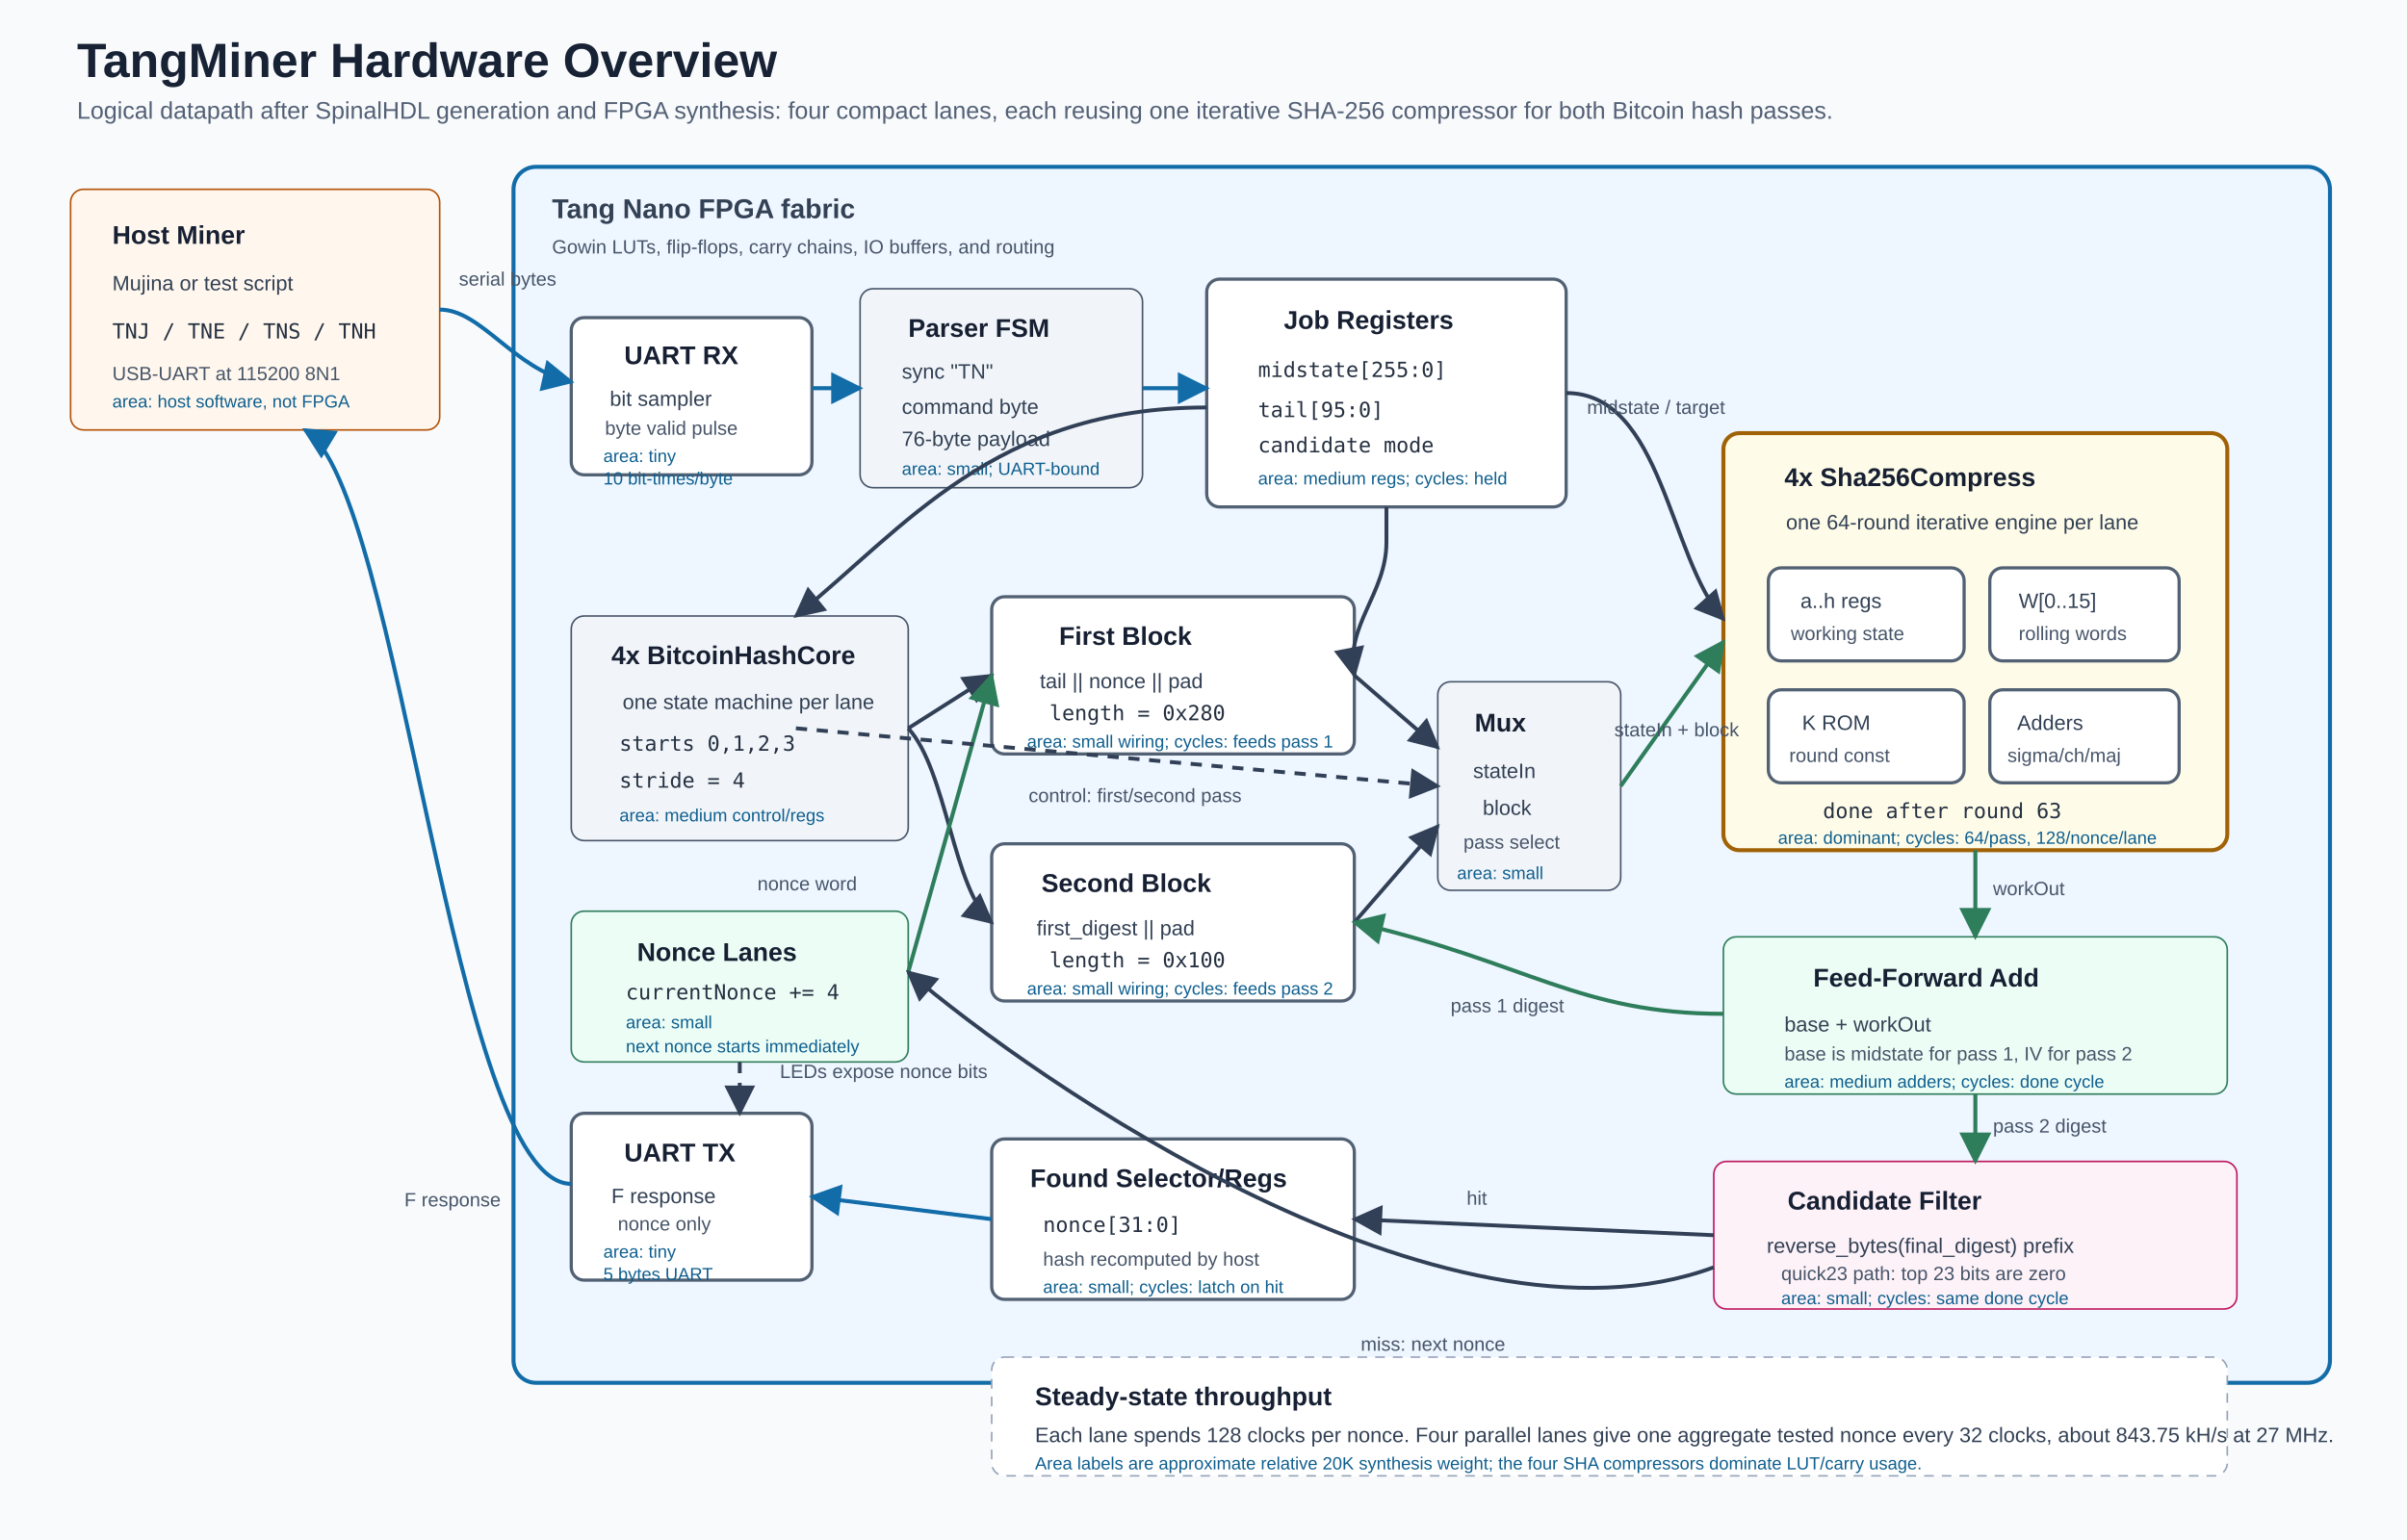
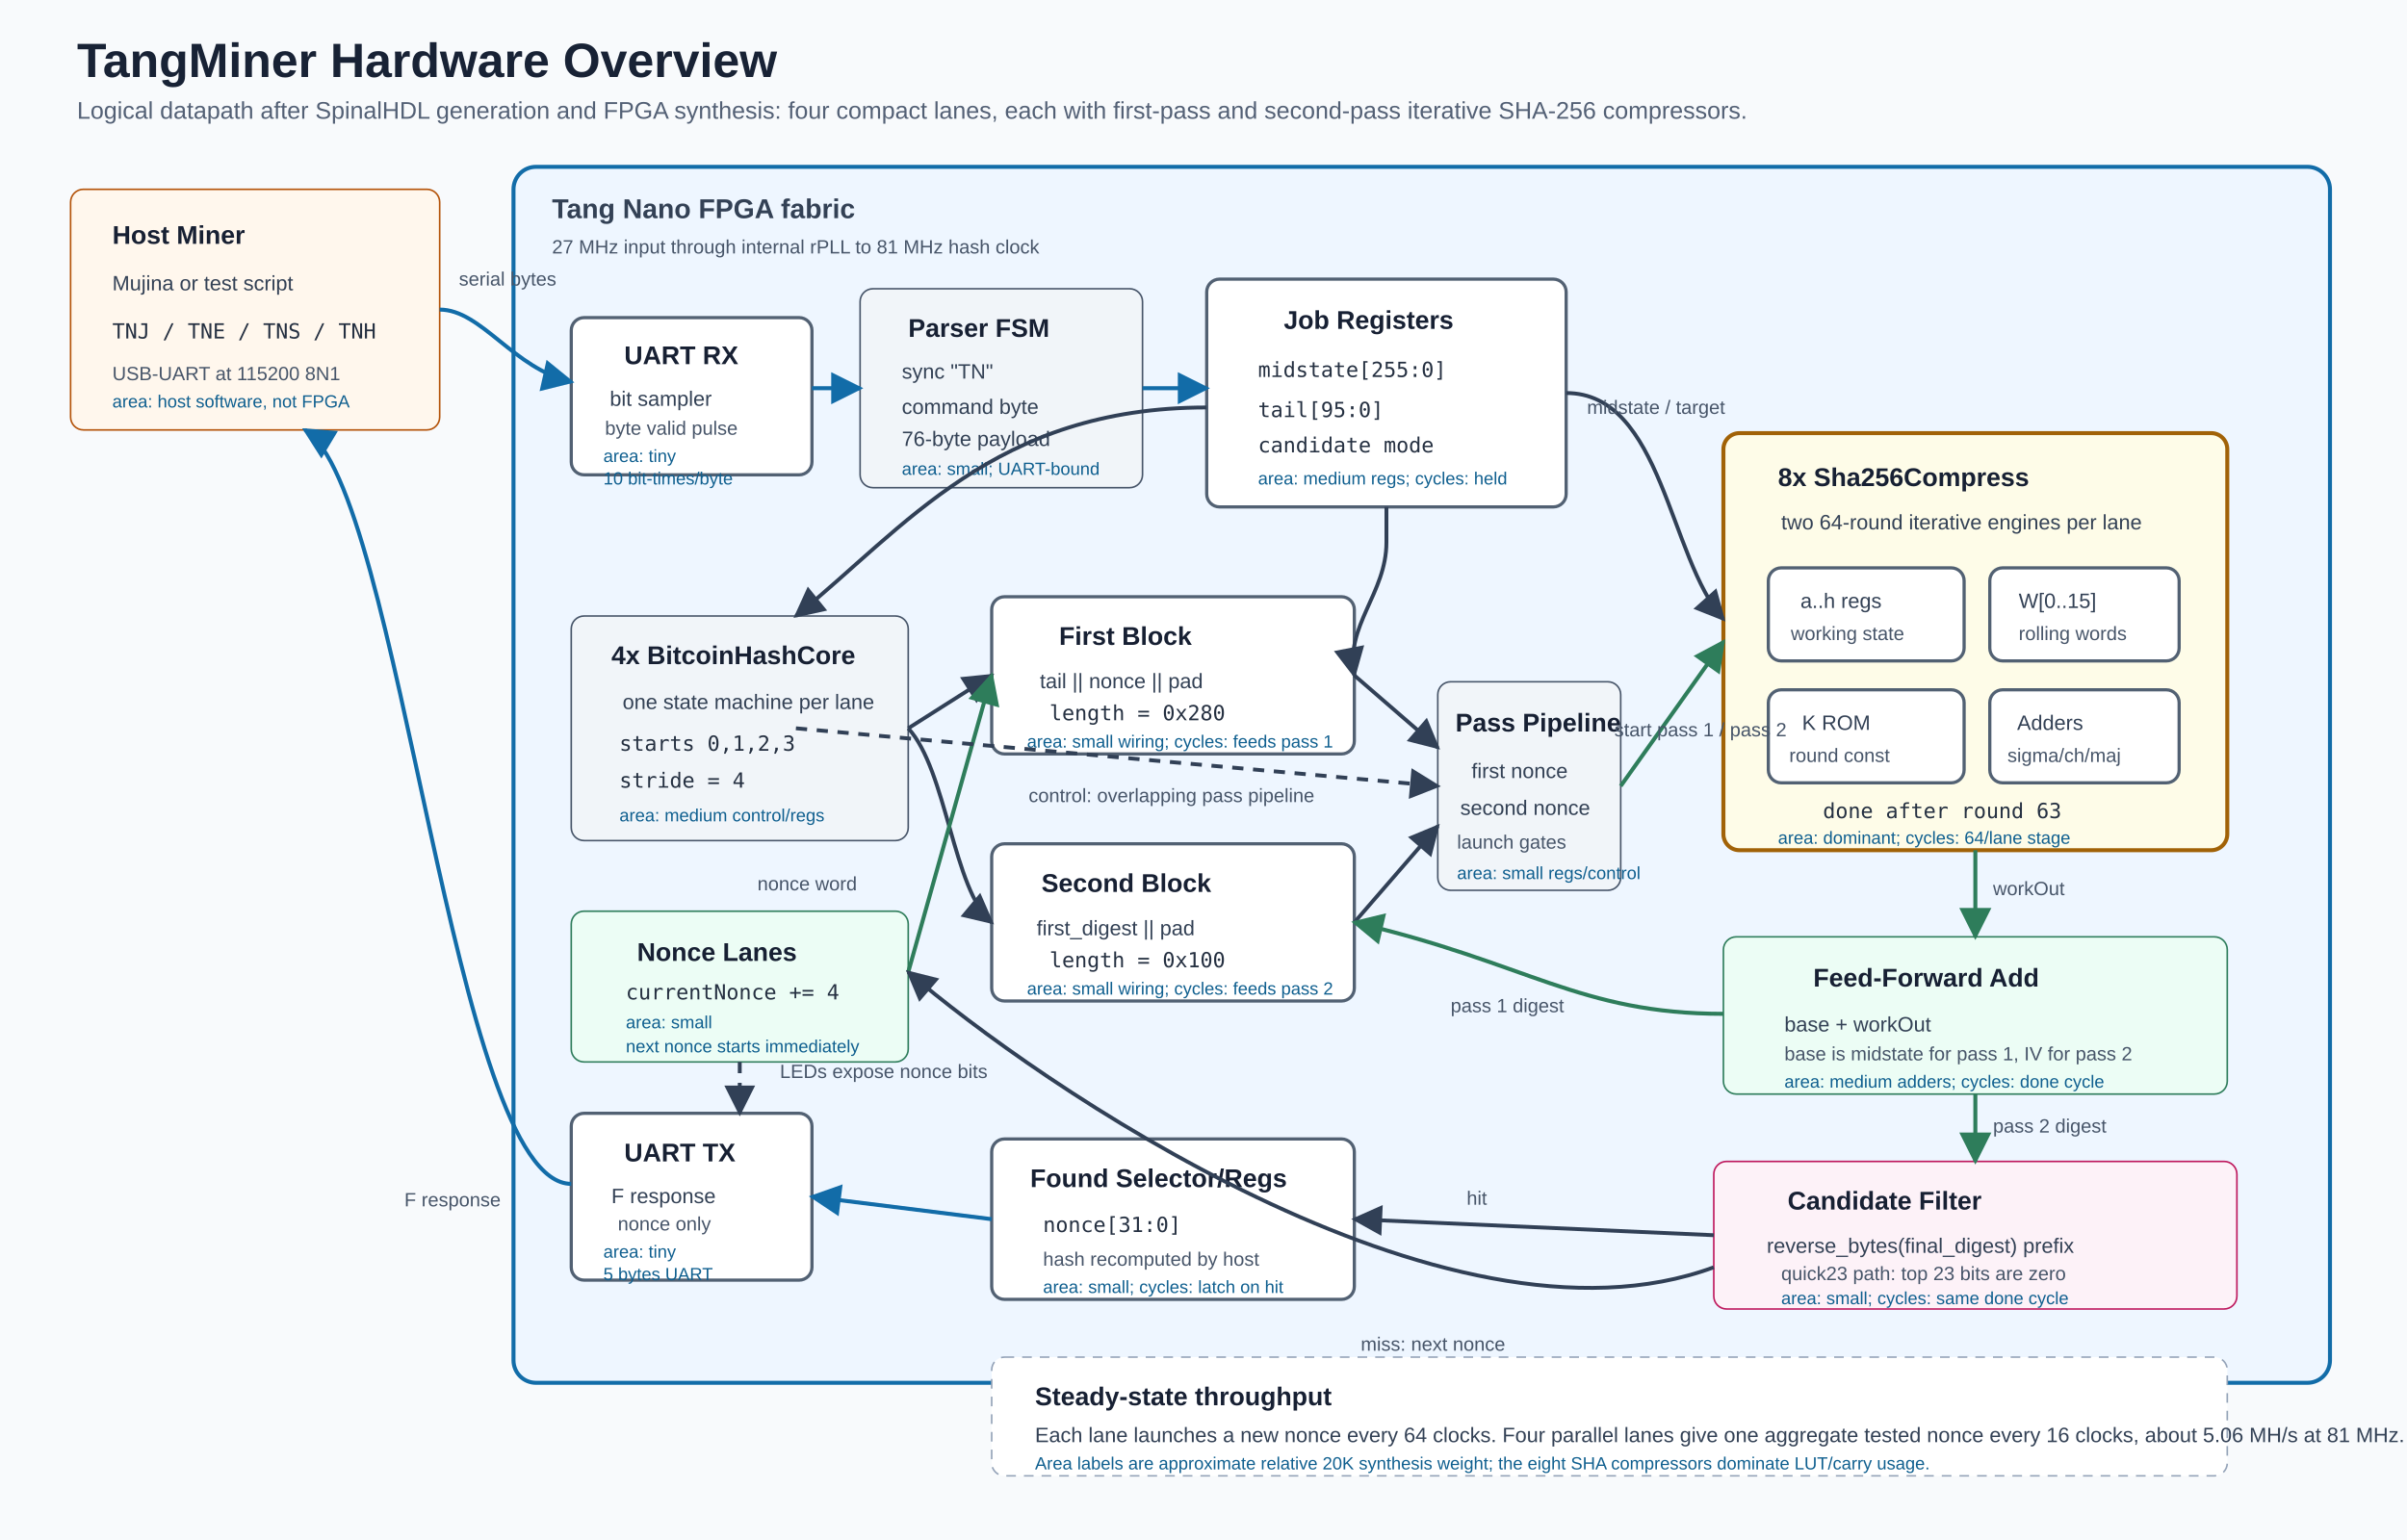
<svg xmlns="http://www.w3.org/2000/svg" width="1500" height="960" viewBox="0 0 1500 960" role="img" aria-labelledby="title desc">
  <defs>
    <marker id="arrow" viewBox="0 0 10 10" refX="9" refY="5" markerWidth="8" markerHeight="8" orient="auto-start-reverse">
      <path d="M 0 0 L 10 5 L 0 10 z" fill="#314056" />
    </marker>
    <marker id="arrowBlue" viewBox="0 0 10 10" refX="9" refY="5" markerWidth="8" markerHeight="8" orient="auto-start-reverse">
      <path d="M 0 0 L 10 5 L 0 10 z" fill="#126ca8" />
    </marker>
    <marker id="arrowGreen" viewBox="0 0 10 10" refX="9" refY="5" markerWidth="8" markerHeight="8" orient="auto-start-reverse">
      <path d="M 0 0 L 10 5 L 0 10 z" fill="#2e7d5b" />
    </marker>
    <style>
      .bg { fill: #f8fafc; }
      .title { font: 700 30px Arial, sans-serif; fill: #182235; }
      .subtitle { font: 15px Arial, sans-serif; fill: #536075; }
      .sectionLabel { font: 700 17px Arial, sans-serif; fill: #334155; }
      .box { fill: #ffffff; stroke: #526173; stroke-width: 2; rx: 8; }
      .host { fill: #fff7ed; stroke: #b45309; }
      .fpga { fill: #eef6ff; stroke: #126ca8; stroke-width: 2.5; rx: 14; }
      .control { fill: #f1f5f9; stroke: #475569; }
      .core { fill: #ecfdf5; stroke: #2e7d5b; }
      .sha { fill: #fefce8; stroke: #a16207; stroke-width: 2.5; }
      .check { fill: #fdf2f8; stroke: #be185d; }
      .note { fill: #ffffff; stroke: #94a3b8; stroke-dasharray: 6 5; rx: 8; }
      .label { font: 700 16px Arial, sans-serif; fill: #172033; }
      .small { font: 13px Arial, sans-serif; fill: #334155; }
      .tiny { font: 12px Arial, sans-serif; fill: #475569; }
      .metric { font: 11px Arial, sans-serif; fill: #0f5f8f; }
      .mono { font: 13px "DejaVu Sans Mono", Consolas, monospace; fill: #253041; }
      .arrow { fill: none; stroke: #314056; stroke-width: 2.4; marker-end: url(#arrow); }
      .arrowBlue { fill: none; stroke: #126ca8; stroke-width: 2.5; marker-end: url(#arrowBlue); }
      .arrowGreen { fill: none; stroke: #2e7d5b; stroke-width: 2.5; marker-end: url(#arrowGreen); }
      .dash { stroke-dasharray: 7 6; }
    </style>
  </defs>
  <rect class="bg" x="0" y="0" width="1500" height="960" />
  <text class="title" x="48" y="48">TangMiner Hardware Overview</text>
-   <text class="subtitle" x="48" y="74">Logical datapath after SpinalHDL generation and FPGA synthesis: four compact lanes, each reusing one iterative SHA-256 compressor for both Bitcoin hash passes.</text>
+   <text class="subtitle" x="48" y="74">Logical datapath after SpinalHDL generation and FPGA synthesis: four compact lanes, each with first-pass and second-pass iterative SHA-256 compressors.</text>
  <rect class="host" x="44" y="118" width="230" height="150" rx="8" />
  <text class="label" x="70" y="152">Host Miner</text>
  <text class="small" x="70" y="181">Mujina or test script</text>
  <text class="mono" x="70" y="211">TNJ / TNE / TNS / TNH</text>
  <text class="tiny" x="70" y="237">USB-UART at 115200 8N1</text>
  <text class="metric" x="70" y="254">area: host software, not FPGA</text>
  <rect class="fpga" x="320" y="104" width="1132" height="758" />
  <text class="sectionLabel" x="344" y="136">Tang Nano FPGA fabric</text>
-   <text class="tiny" x="344" y="158">Gowin LUTs, flip-flops, carry chains, IO buffers, and routing</text>
+   <text class="tiny" x="344" y="158">27 MHz input through internal rPLL to 81 MHz hash clock</text>
  <rect class="box" x="356" y="198" width="150" height="98" rx="8" />
  <text class="label" x="389" y="227">UART RX</text>
  <text class="small" x="380" y="253">bit sampler</text>
  <text class="tiny" x="377" y="271">byte valid pulse</text>
  <text class="metric" x="376" y="288">area: tiny</text>
  <text class="metric" x="376" y="302">10 bit-times/byte</text>
  <rect class="control" x="536" y="180" width="176" height="124" rx="8" />
  <text class="label" x="566" y="210">Parser FSM</text>
  <text class="small" x="562" y="236">sync "TN"</text>
  <text class="small" x="562" y="258">command byte</text>
  <text class="small" x="562" y="278">76-byte payload</text>
  <text class="metric" x="562" y="296">area: small; UART-bound</text>
  <rect class="box" x="752" y="174" width="224" height="142" rx="8" />
  <text class="label" x="800" y="205">Job Registers</text>
  <text class="mono" x="784" y="235">midstate[255:0]</text>
  <text class="mono" x="784" y="260">tail[95:0]</text>
  <text class="mono" x="784" y="282">candidate mode</text>
  <text class="metric" x="784" y="302">area: medium regs; cycles: held</text>
  <rect class="control" x="356" y="384" width="210" height="140" rx="8" />
  <text class="label" x="381" y="414">4x BitcoinHashCore</text>
  <text class="small" x="388" y="442">one state machine per lane</text>
  <text class="mono" x="386" y="468">starts 0,1,2,3</text>
  <text class="mono" x="386" y="491">stride = 4</text>
  <text class="metric" x="386" y="512">area: medium control/regs</text>
  <rect class="box" x="618" y="372" width="226" height="98" rx="8" />
  <text class="label" x="660" y="402">First Block</text>
  <text class="small" x="648" y="429">tail || nonce || pad</text>
  <text class="mono" x="654" y="449">length = 0x280</text>
  <text class="metric" x="640" y="466">area: small wiring; cycles: feeds pass 1</text>
  <rect class="box" x="618" y="526" width="226" height="98" rx="8" />
  <text class="label" x="649" y="556">Second Block</text>
  <text class="small" x="646" y="583">first_digest || pad</text>
  <text class="mono" x="654" y="603">length = 0x100</text>
  <text class="metric" x="640" y="620">area: small wiring; cycles: feeds pass 2</text>
  <rect class="control" x="896" y="425" width="114" height="130" rx="8" />
-   <text class="label" x="919" y="456">Mux</text>
-   <text class="small" x="918" y="485">stateIn</text>
-   <text class="small" x="924" y="508">block</text>
-   <text class="tiny" x="912" y="529">pass select</text>
-   <text class="metric" x="908" y="548">area: small</text>
+   <text class="label" x="907" y="456">Pass Pipeline</text>
+   <text class="small" x="917" y="485">first nonce</text>
+   <text class="small" x="910" y="508">second nonce</text>
+   <text class="tiny" x="908" y="529">launch gates</text>
+   <text class="metric" x="908" y="548">area: small regs/control</text>
  <rect class="sha" x="1074" y="270" width="314" height="260" rx="10" />
-   <text class="label" x="1112" y="303">4x Sha256Compress</text>
-   <text class="small" x="1113" y="330">one 64-round iterative engine per lane</text>
+   <text class="label" x="1108" y="303">8x Sha256Compress</text>
+   <text class="small" x="1110" y="330">two 64-round iterative engines per lane</text>
  <rect class="box" x="1102" y="354" width="122" height="58" rx="6" />
  <text class="small" x="1122" y="379">a..h regs</text>
  <text class="tiny" x="1116" y="399">working state</text>
  <rect class="box" x="1240" y="354" width="118" height="58" rx="6" />
  <text class="small" x="1258" y="379">W[0..15]</text>
  <text class="tiny" x="1258" y="399">rolling words</text>
  <rect class="box" x="1102" y="430" width="122" height="58" rx="6" />
  <text class="small" x="1123" y="455">K ROM</text>
  <text class="tiny" x="1115" y="475">round const</text>
  <rect class="box" x="1240" y="430" width="118" height="58" rx="6" />
  <text class="small" x="1257" y="455">Adders</text>
  <text class="tiny" x="1251" y="475">sigma/ch/maj</text>
  <text class="mono" x="1136" y="510">done after round 63</text>
-   <text class="metric" x="1108" y="526">area: dominant; cycles: 64/pass, 128/nonce/lane</text>
+   <text class="metric" x="1108" y="526">area: dominant; cycles: 64/lane stage</text>
  <rect class="core" x="1074" y="584" width="314" height="98" rx="8" />
  <text class="label" x="1130" y="615">Feed-Forward Add</text>
  <text class="small" x="1112" y="643">base + workOut</text>
  <text class="tiny" x="1112" y="661">base is midstate for pass 1, IV for pass 2</text>
  <text class="metric" x="1112" y="678">area: medium adders; cycles: done cycle</text>
  <rect class="check" x="1068" y="724" width="326" height="92" rx="8" />
  <text class="label" x="1114" y="754">Candidate Filter</text>
  <text class="small" x="1101" y="781">reverse_bytes(final_digest) prefix</text>
  <text class="tiny" x="1110" y="798">quick23 path: top 23 bits are zero</text>
  <text class="metric" x="1110" y="813">area: small; cycles: same done cycle</text>
  <rect class="box" x="618" y="710" width="226" height="100" rx="8" />
  <text class="label" x="642" y="740">Found Selector/Regs</text>
  <text class="mono" x="650" y="768">nonce[31:0]</text>
  <text class="tiny" x="650" y="789">hash recomputed by host</text>
  <text class="metric" x="650" y="806">area: small; cycles: latch on hit</text>
  <rect class="box" x="356" y="694" width="150" height="104" rx="8" />
  <text class="label" x="389" y="724">UART TX</text>
  <text class="small" x="381" y="750">F response</text>
  <text class="tiny" x="385" y="767">nonce only</text>
  <text class="metric" x="376" y="784">area: tiny</text>
  <text class="metric" x="376" y="798">5 bytes UART</text>
  <rect class="core" x="356" y="568" width="210" height="94" rx="8" />
  <text class="label" x="397" y="599">Nonce Lanes</text>
  <text class="mono" x="390" y="623">currentNonce += 4</text>
  <text class="metric" x="390" y="641">area: small</text>
  <text class="metric" x="390" y="656">next nonce starts immediately</text>
  <rect class="note" x="618" y="846" width="770" height="74" rx="8" />
  <text class="label" x="645" y="876">Steady-state throughput</text>
-   <text class="small" x="645" y="899">Each lane spends 128 clocks per nonce. Four parallel lanes give one aggregate tested nonce every 32 clocks, about 843.75 kH/s at 27 MHz.</text>
-   <text class="metric" x="645" y="916">Area labels are approximate relative 20K synthesis weight; the four SHA compressors dominate LUT/carry usage.</text>
+   <text class="small" x="645" y="899">Each lane launches a new nonce every 64 clocks. Four parallel lanes give one aggregate tested nonce every 16 clocks, about 5.06 MH/s at 81 MHz.</text>
+   <text class="metric" x="645" y="916">Area labels are approximate relative 20K synthesis weight; the eight SHA compressors dominate LUT/carry usage.</text>
  <path class="arrowBlue" d="M 274 193 C 300 193 320 230 356 238" />
  <text class="tiny" x="286" y="178">serial bytes</text>
  <path class="arrowBlue" d="M 506 242 L 536 242" />
  <path class="arrowBlue" d="M 712 242 L 752 242" />
  <path class="arrow" d="M 864 316 L 864 338 C 864 370 838 390 844 421" />
  <path class="arrow" d="M 752 254 C 620 254 564 329 496 384" />
  <path class="arrow" d="M 566 454 L 618 421" />
  <path class="arrow" d="M 566 454 C 590 480 594 555 618 575" />
  <path class="arrowGreen" d="M 566 606 L 618 421" />
  <text class="tiny" x="472" y="555">nonce word</text>
  <path class="arrow" d="M 844 421 L 896 466" />
  <path class="arrow" d="M 844 575 L 896 515" />
  <path class="arrow" d="M 976 245 C 1036 245 1040 348 1074 386" />
  <text class="tiny" x="989" y="258">midstate / target</text>
  <path class="arrowGreen" d="M 1010 490 L 1074 400" />
-   <text class="tiny" x="1006" y="459">stateIn + block</text>
+   <text class="tiny" x="1006" y="459">start pass 1 / pass 2</text>
  <path class="arrowGreen" d="M 1231 530 L 1231 584" />
  <text class="tiny" x="1242" y="558">workOut</text>
  <path class="arrowGreen" d="M 1074 632 C 984 632 952 600 844 575" />
  <text class="tiny" x="904" y="631">pass 1 digest</text>
  <path class="arrowGreen" d="M 1231 682 L 1231 724" />
  <text class="tiny" x="1242" y="706">pass 2 digest</text>
  <path class="arrow" d="M 1068 770 L 844 760" />
  <text class="tiny" x="914" y="751">hit</text>
  <path class="arrow" d="M 1068 790 C 900 852 644 673 566 606" />
  <text class="tiny" x="848" y="842">miss: next nonce</text>
  <path class="arrowBlue" d="M 618 760 L 506 746" />
  <path class="arrowBlue" d="M 356 738 C 282 738 250 304 190 268" />
  <text class="tiny" x="252" y="752">F response</text>
  <path class="arrow dash" d="M 496 454 L 896 490" />
-   <text class="tiny" x="641" y="500">control: first/second pass</text>
+   <text class="tiny" x="641" y="500">control: overlapping pass pipeline</text>
  <path class="arrow dash" d="M 461 662 L 461 694" />
  <text class="tiny" x="486" y="672">LEDs expose nonce bits</text>
</svg>
